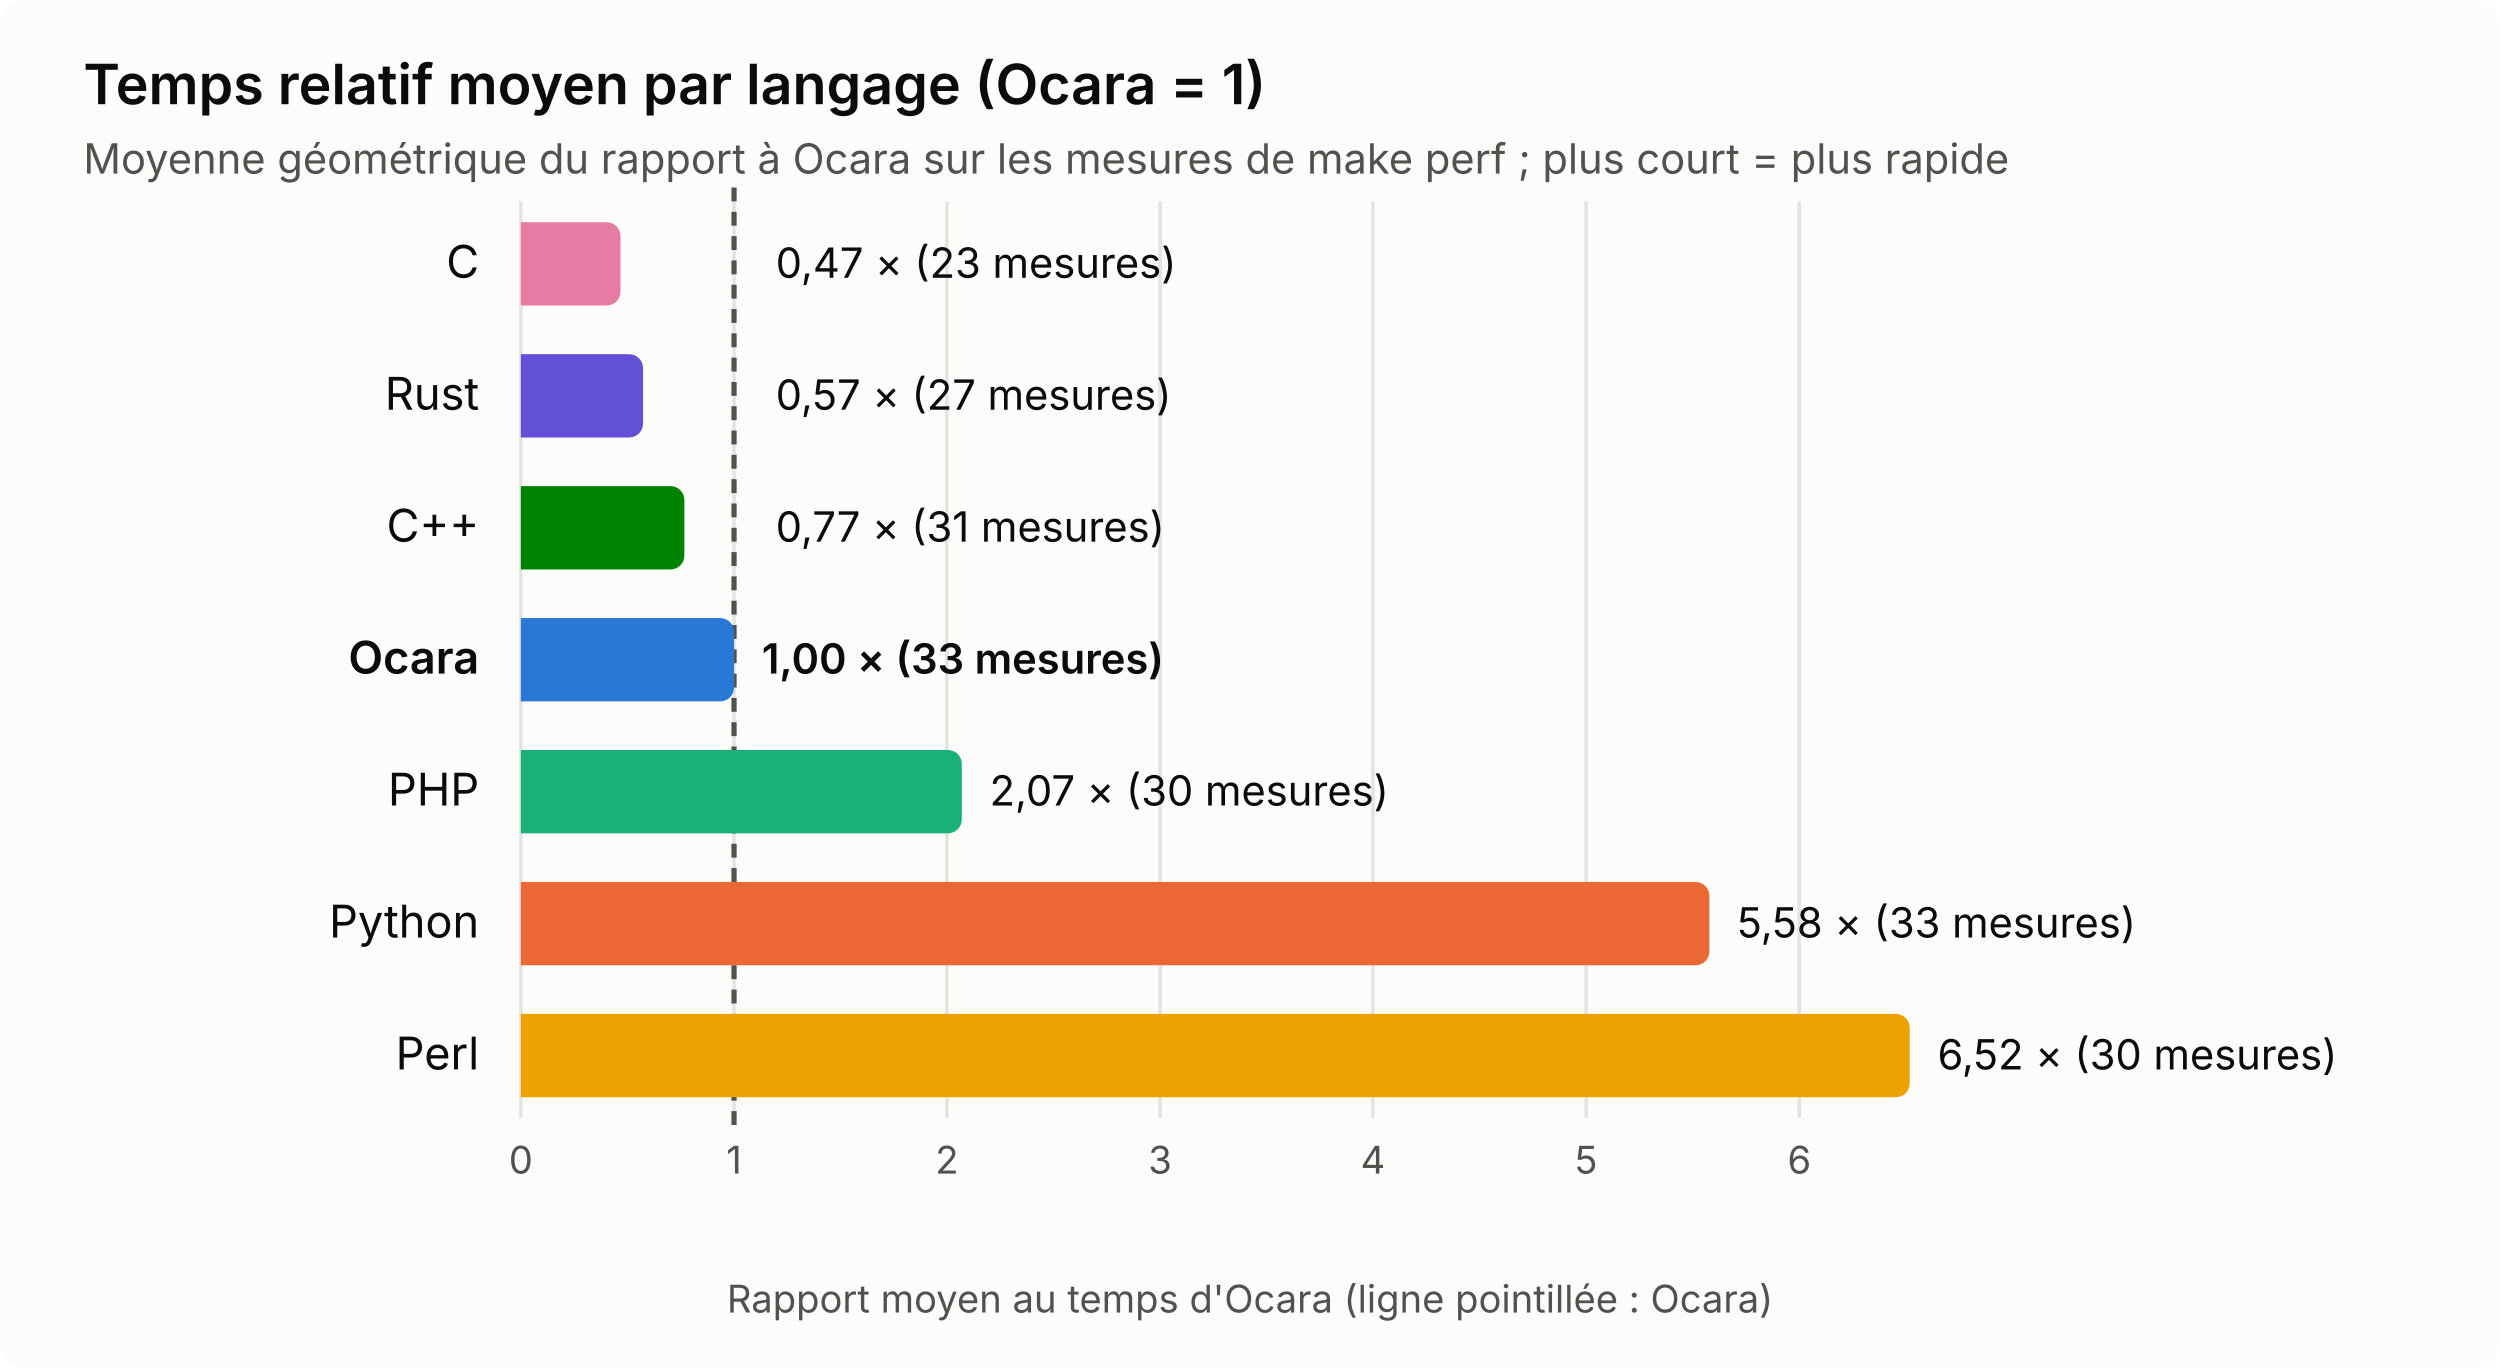
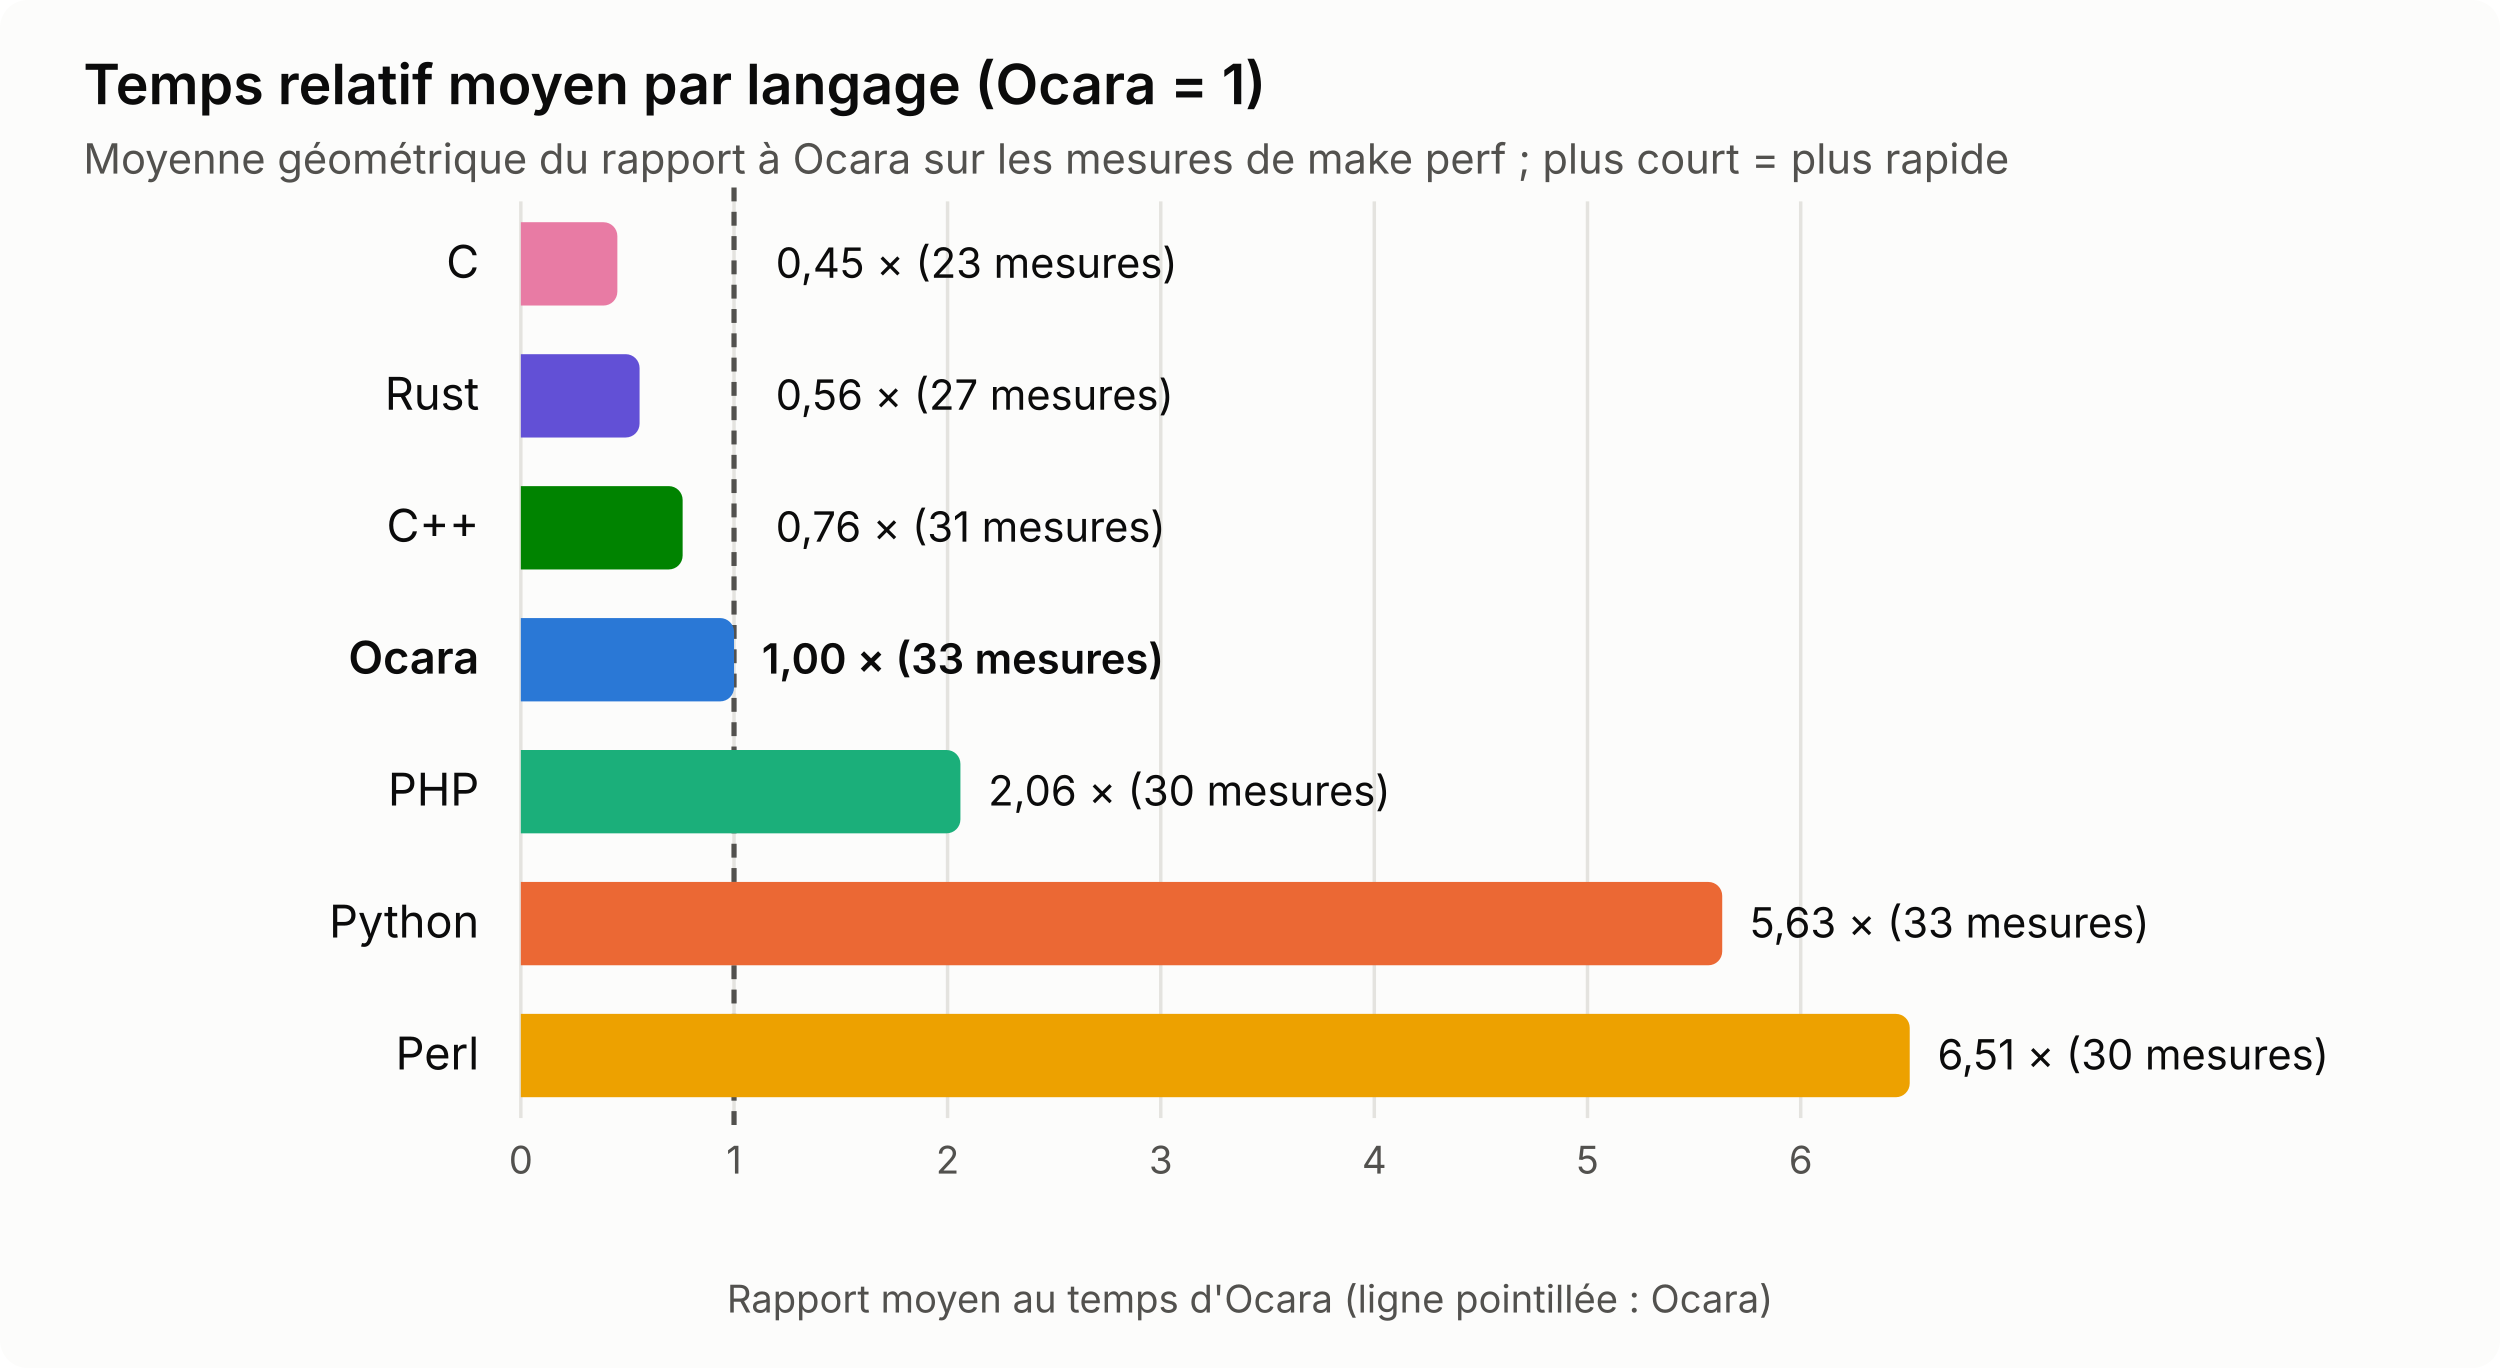
<svg xmlns="http://www.w3.org/2000/svg" viewBox="0 0 720 394" width="720" height="394" role="img" aria-labelledby="t d">
  <style>svg { font-family: system-ui, -apple-system, 'Segoe UI', sans-serif; } .surface { fill: #fcfcfb; } .ink { fill: #0b0b0b; } .ink2 { fill: #52514e; } .grid { stroke: #e4e3df; } .ref { stroke: #52514e; } .s0 { fill: #2a78d6; } .s1 { fill: #eb6834; } .s2 { fill: #1baf7a; } .s3 { fill: #eda100; } .s4 { fill: #e87ba4; } .s5 { fill: #008300; } .s6 { fill: #6250d6; } @media (prefers-color-scheme: dark) { .surface { fill: #1a1a19; } .ink { fill: #f0efec; } .ink2 { fill: #c3c2b7; } .grid { stroke: #3a3936; } .ref { stroke: #c3c2b7; } .s0 { fill: #3987e5; } .s1 { fill: #d95926; } .s2 { fill: #199e70; } .s3 { fill: #c98500; } .s4 { fill: #d55181; } .s5 { fill: #008300; } .s6 { fill: #9085e9; } }</style>
  <rect class="surface" width="720" height="394" rx="8" />
  <text class="ink" x="24" y="30" font-size="16" font-weight="600">Temps relatif moyen par langage (Ocara = 1)</text>
  <text class="ink2" x="24" y="50" font-size="12">Moyenne géométrique du rapport à Ocara sur les mesures de make perf ; plus court = plus rapide</text>
  <line class="grid" x1="150.0" y1="58" x2="150.0" y2="322" stroke-width="1" />
  <text class="ink2" x="150.0" y="338" font-size="11" text-anchor="middle">0</text>
  <line class="grid" x1="211.4" y1="58" x2="211.4" y2="322" stroke-width="1" />
  <text class="ink2" x="211.4" y="338" font-size="11" text-anchor="middle">1</text>
-   <line class="grid" x1="272.7" y1="58" x2="272.7" y2="322" stroke-width="1" />
-   <text class="ink2" x="272.7" y="338" font-size="11" text-anchor="middle">2</text>
-   <line class="grid" x1="334.1" y1="58" x2="334.1" y2="322" stroke-width="1" />
-   <text class="ink2" x="334.1" y="338" font-size="11" text-anchor="middle">3</text>
-   <line class="grid" x1="395.4" y1="58" x2="395.4" y2="322" stroke-width="1" />
-   <text class="ink2" x="395.4" y="338" font-size="11" text-anchor="middle">4</text>
-   <line class="grid" x1="456.8" y1="58" x2="456.8" y2="322" stroke-width="1" />
-   <text class="ink2" x="456.8" y="338" font-size="11" text-anchor="middle">5</text>
-   <line class="grid" x1="518.2" y1="58" x2="518.2" y2="322" stroke-width="1" />
-   <text class="ink2" x="518.2" y="338" font-size="11" text-anchor="middle">6</text>
+   <line class="grid" x1="272.9" y1="58" x2="272.9" y2="322" stroke-width="1" />
+   <text class="ink2" x="272.9" y="338" font-size="11" text-anchor="middle">2</text>
+   <line class="grid" x1="334.3" y1="58" x2="334.3" y2="322" stroke-width="1" />
+   <text class="ink2" x="334.3" y="338" font-size="11" text-anchor="middle">3</text>
+   <line class="grid" x1="395.8" y1="58" x2="395.8" y2="322" stroke-width="1" />
+   <text class="ink2" x="395.8" y="338" font-size="11" text-anchor="middle">4</text>
+   <line class="grid" x1="457.2" y1="58" x2="457.2" y2="322" stroke-width="1" />
+   <text class="ink2" x="457.2" y="338" font-size="11" text-anchor="middle">5</text>
+   <line class="grid" x1="518.6" y1="58" x2="518.6" y2="322" stroke-width="1" />
+   <text class="ink2" x="518.6" y="338" font-size="11" text-anchor="middle">6</text>
  <line class="ref" x1="211.4" y1="54" x2="211.4" y2="326" stroke-width="1.5" stroke-dasharray="4 3" />
  <text class="ink" x="138" y="80.0" font-size="13" text-anchor="end">C</text>
-   <path class="s4" d="M150,64 h24.7 a4,4 0 0 1 4,4 v16 a4,4 0 0 1 -4,4 h-24.7 z" />
-   <text class="ink" x="223.4" y="80.0" font-size="12">0,47 × (23 mesures)</text>
+   <path class="s4" d="M150,64 h23.8 a4,4 0 0 1 4,4 v16 a4,4 0 0 1 -4,4 h-23.8 z" />
+   <text class="ink" x="223.4" y="80.0" font-size="12">0,45 × (23 mesures)</text>
  <text class="ink" x="138" y="118.0" font-size="13" text-anchor="end">Rust</text>
-   <path class="s6" d="M150,102 h31.2 a4,4 0 0 1 4,4 v16 a4,4 0 0 1 -4,4 h-31.2 z" />
-   <text class="ink" x="223.4" y="118.0" font-size="12">0,57 × (27 mesures)</text>
+   <path class="s6" d="M150,102 h30.2 a4,4 0 0 1 4,4 v16 a4,4 0 0 1 -4,4 h-30.2 z" />
+   <text class="ink" x="223.4" y="118.0" font-size="12">0,56 × (27 mesures)</text>
  <text class="ink" x="138" y="156.0" font-size="13" text-anchor="end">C++</text>
-   <path class="s5" d="M150,140 h43.1 a4,4 0 0 1 4,4 v16 a4,4 0 0 1 -4,4 h-43.1 z" />
-   <text class="ink" x="223.4" y="156.0" font-size="12">0,77 × (31 mesures)</text>
+   <path class="s5" d="M150,140 h42.6 a4,4 0 0 1 4,4 v16 a4,4 0 0 1 -4,4 h-42.6 z" />
+   <text class="ink" x="223.4" y="156.0" font-size="12">0,76 × (31 mesures)</text>
  <text class="ink" x="138" y="194.0" font-size="13" text-anchor="end" font-weight="600">Ocara</text>
  <path class="s0" d="M150,178 h57.4 a4,4 0 0 1 4,4 v16 a4,4 0 0 1 -4,4 h-57.4 z" />
  <text class="ink" x="219.4" y="194.0" font-size="12" font-weight="600">1,00 × (33 mesures)</text>
  <text class="ink" x="138" y="232.0" font-size="13" text-anchor="end">PHP</text>
-   <path class="s2" d="M150,216 h123.0 a4,4 0 0 1 4,4 v16 a4,4 0 0 1 -4,4 h-123.0 z" />
-   <text class="ink" x="285.0" y="232.0" font-size="12">2,07 × (30 mesures)</text>
+   <path class="s2" d="M150,216 h122.6 a4,4 0 0 1 4,4 v16 a4,4 0 0 1 -4,4 h-122.6 z" />
+   <text class="ink" x="284.6" y="232.0" font-size="12">2,06 × (30 mesures)</text>
  <text class="ink" x="138" y="270.0" font-size="13" text-anchor="end">Python</text>
-   <path class="s1" d="M150,254 h338.3 a4,4 0 0 1 4,4 v16 a4,4 0 0 1 -4,4 h-338.3 z" />
-   <text class="ink" x="500.3" y="270.0" font-size="12">5,58 × (33 mesures)</text>
+   <path class="s1" d="M150,254 h342.0 a4,4 0 0 1 4,4 v16 a4,4 0 0 1 -4,4 h-342.0 z" />
+   <text class="ink" x="504.0" y="270.0" font-size="12">5,63 × (33 mesures)</text>
  <text class="ink" x="138" y="308.0" font-size="13" text-anchor="end">Perl</text>
  <path class="s3" d="M150,292 h396.0 a4,4 0 0 1 4,4 v16 a4,4 0 0 1 -4,4 h-396.0 z" />
-   <text class="ink" x="558.0" y="308.0" font-size="12">6,52 × (30 mesures)</text>
+   <text class="ink" x="558.0" y="308.0" font-size="12">6,51 × (30 mesures)</text>
  <text class="ink2" x="360.0" y="378" font-size="11" text-anchor="middle">Rapport moyen au temps d'Ocara (ligne pointillée : Ocara)</text>
</svg>
